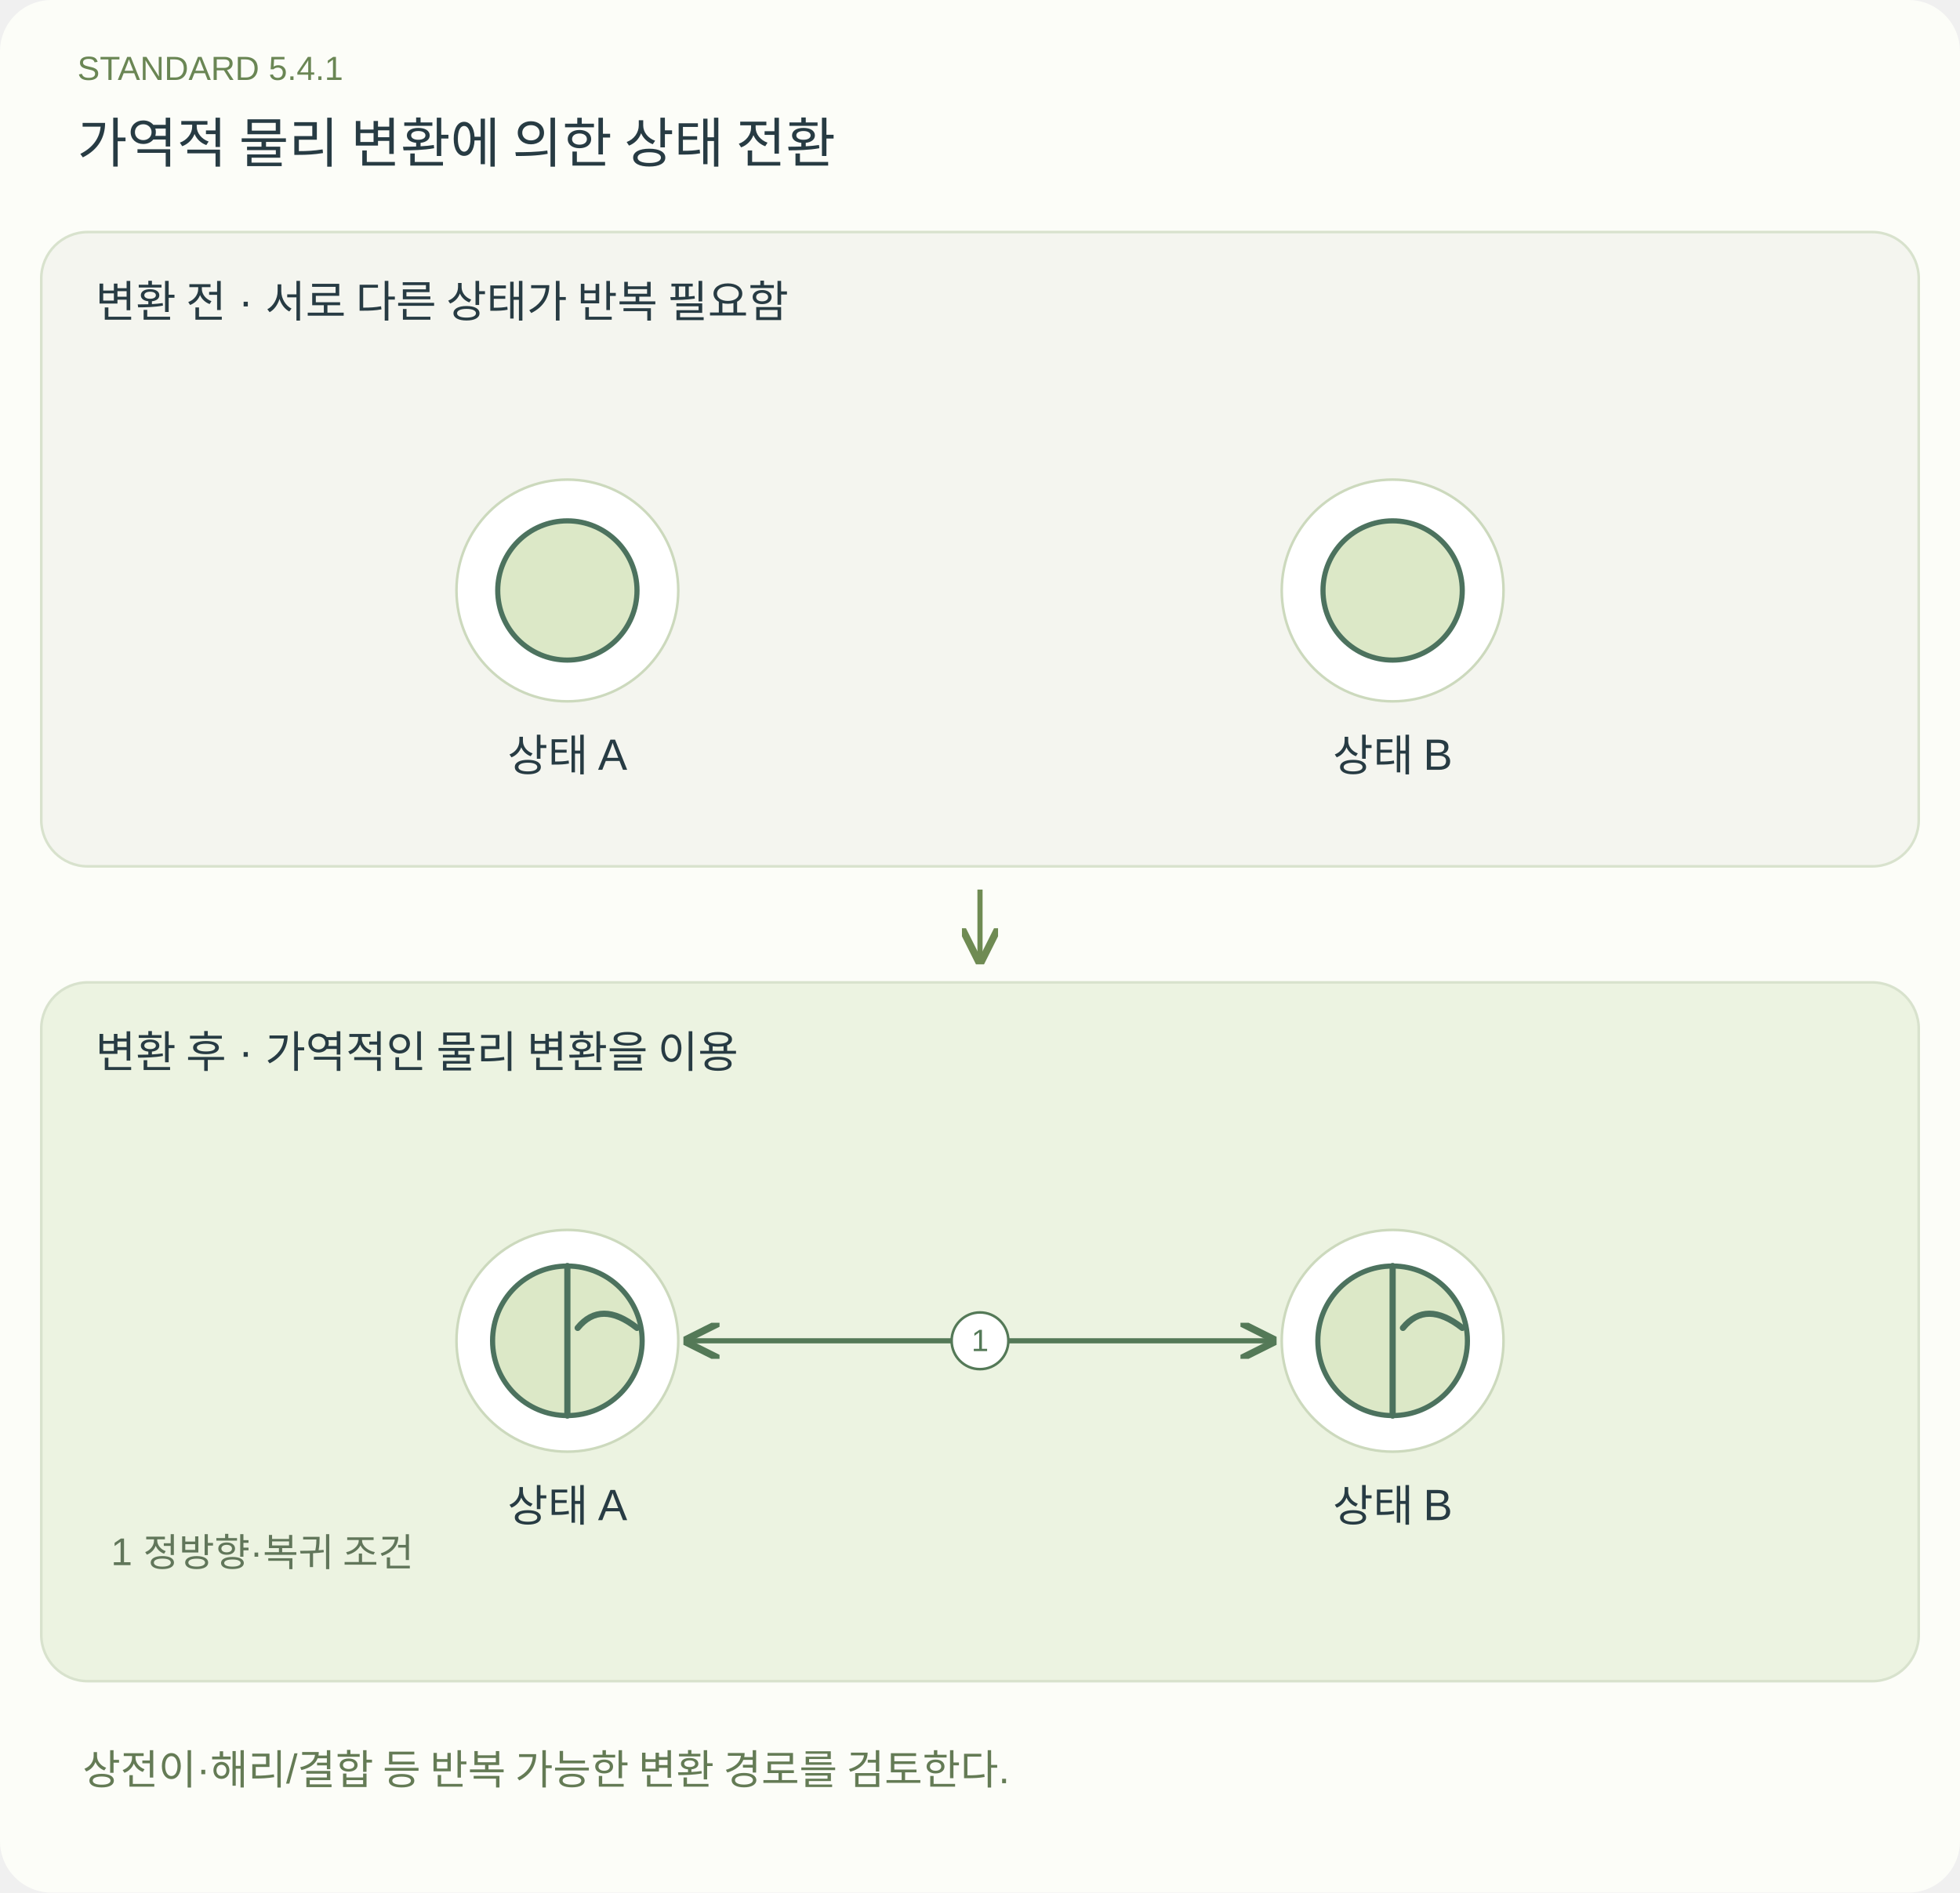
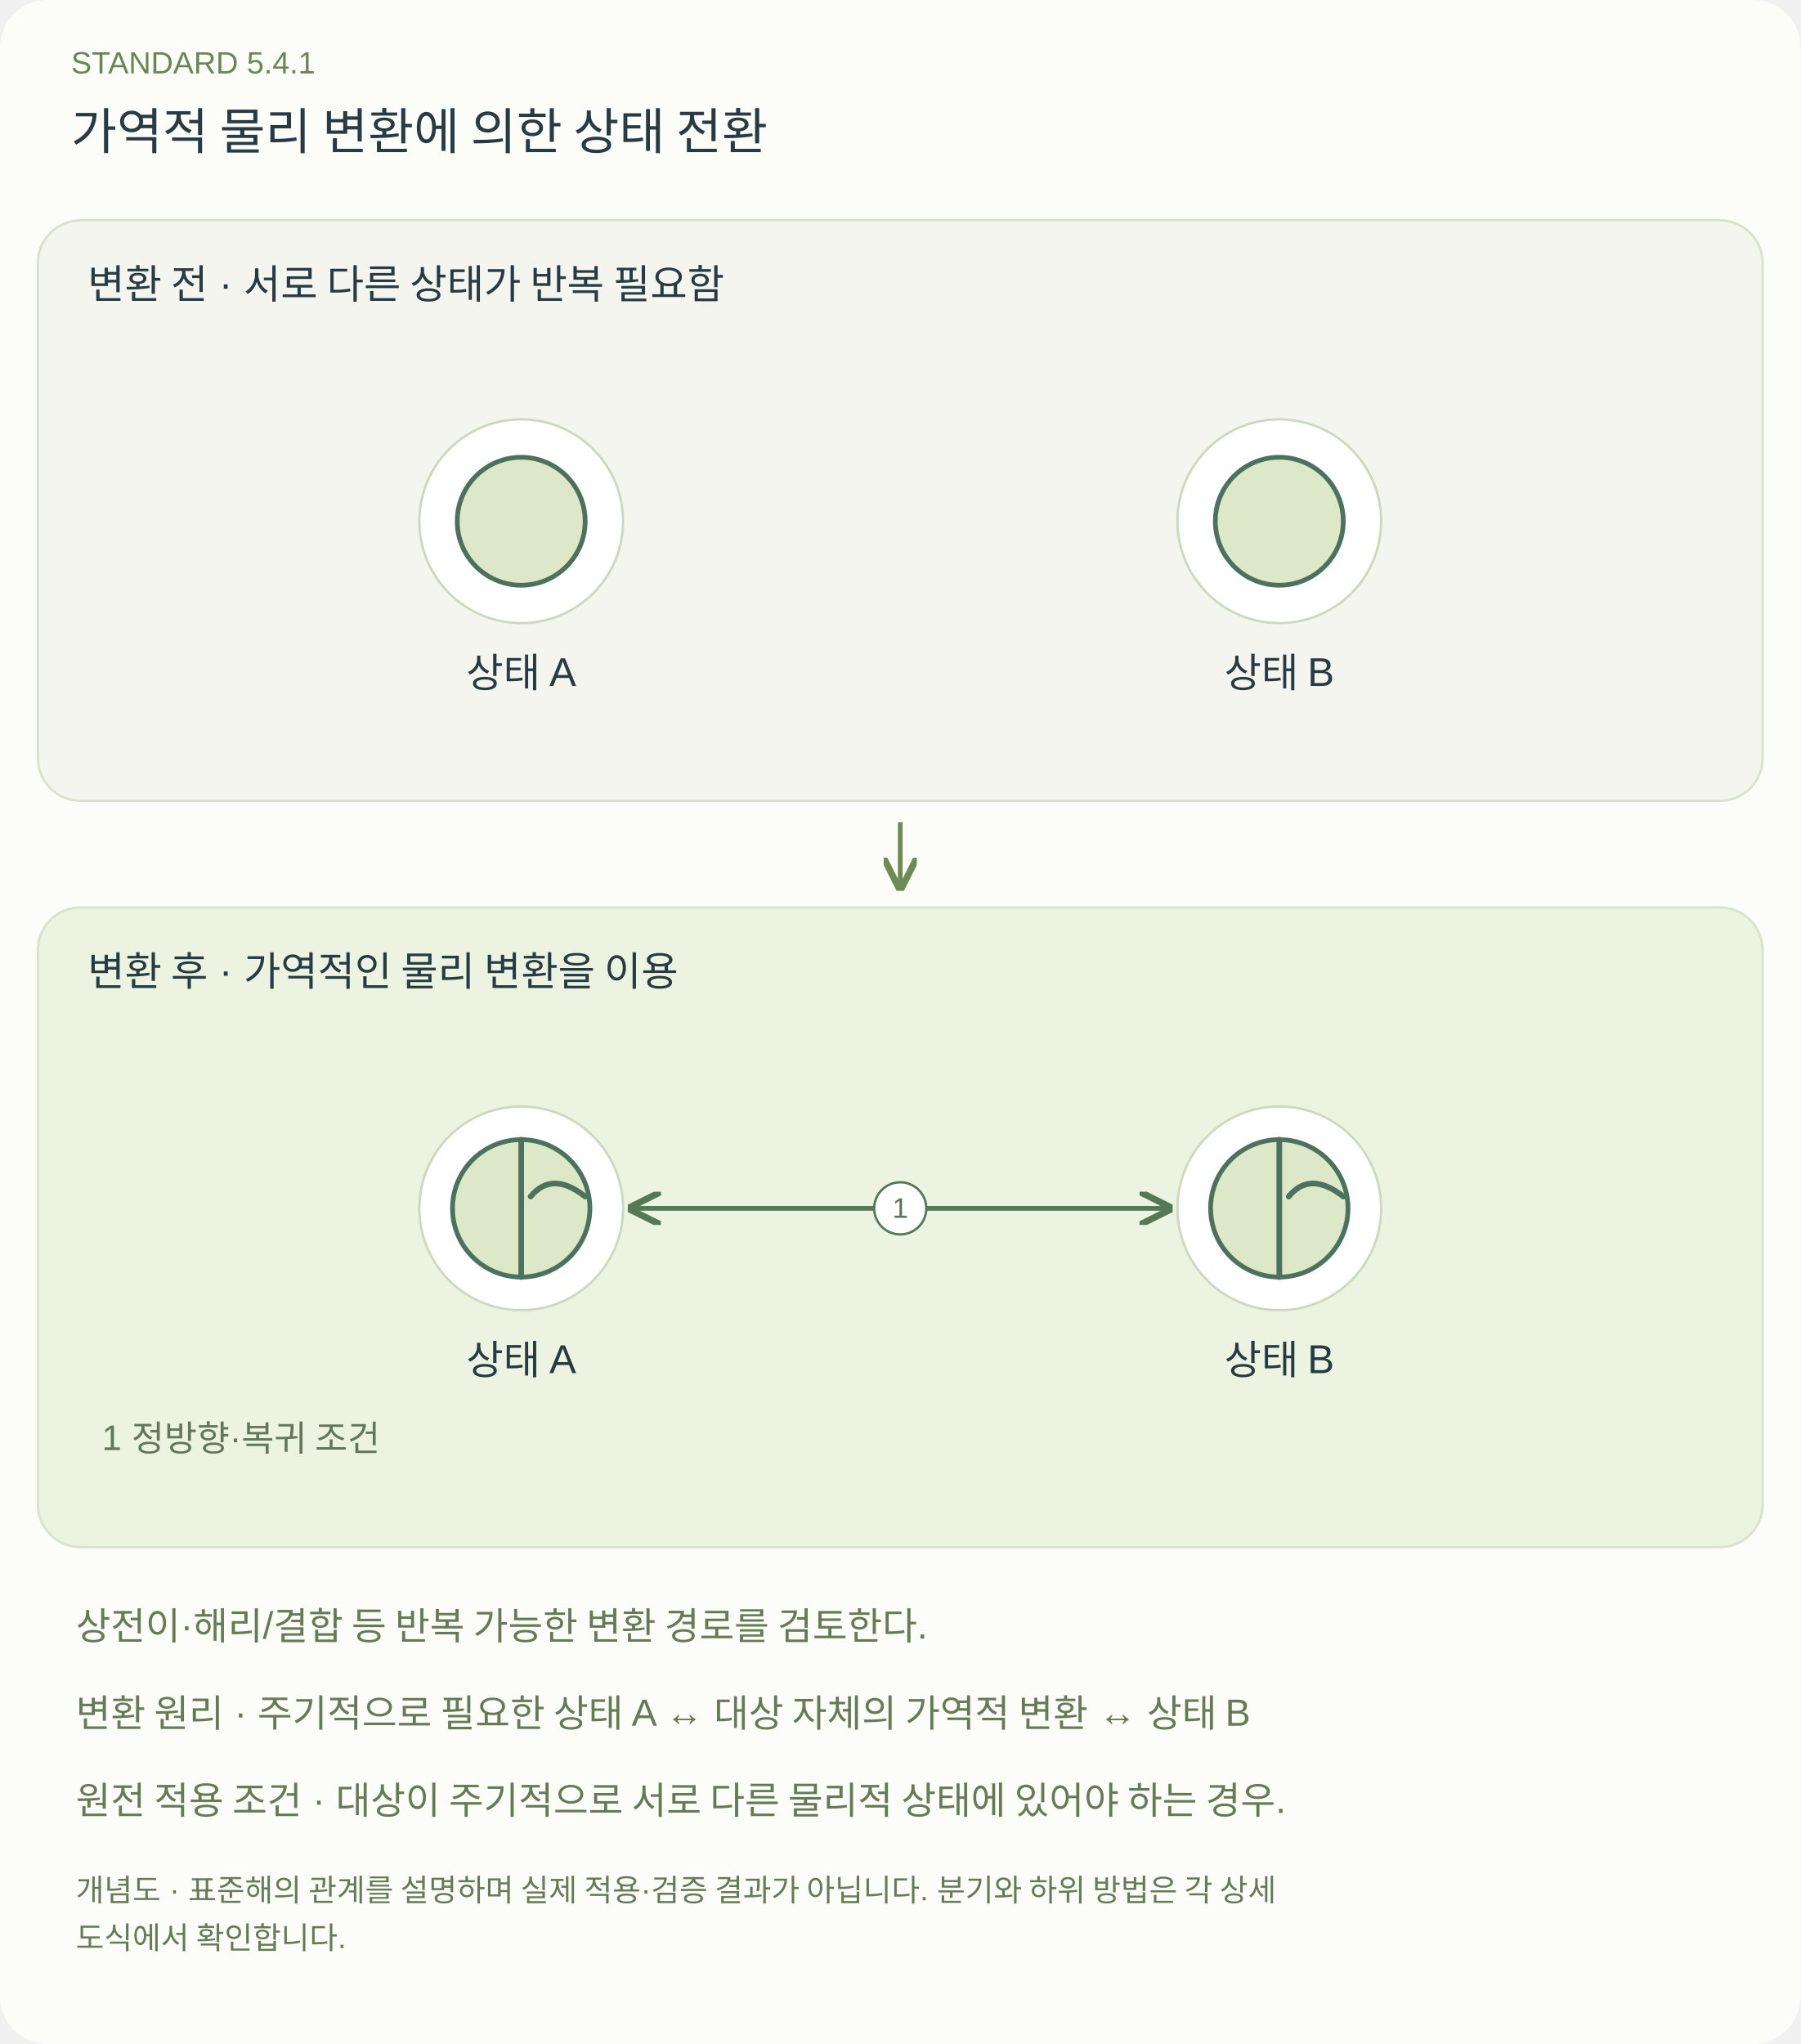
- <svg xmlns="http://www.w3.org/2000/svg" viewBox="0 0 760 734" role="img" aria-label="5.4.1 가역적 물리 변환에 의한 상태 전환 구조도" data-standard-code="5.4.1" style="font-family:Arial,Malgun Gothic,sans-serif">
+ <svg xmlns="http://www.w3.org/2000/svg" viewBox="0 0 760 862.7" role="img" aria-label="5.4.1 가역적 물리 변환에 의한 상태 전환 개념도" data-standard-code="5.4.1" style="font-family:Arial,Malgun Gothic,sans-serif">
  <rect width="100%" height="100%" rx="20" fill="#fcfdf8" />
  <defs>
    <marker id="sis-5-4-1" markerWidth="7" markerHeight="7" refX="6" refY="3.5" orient="auto-start-reverse">
      <path d="M0,0 L7,3.5 L0,7" fill="none" stroke="context-stroke" stroke-width="1.4" />
    </marker>
  </defs>
  <text x="30" y="31" text-anchor="start" fill="#6a8654" font-size="13">
    <tspan x="30" dy="0">STANDARD 5.4.1</tspan>
  </text>
  <text x="30" y="63" text-anchor="start" fill="#273b43" font-size="21">
    <tspan x="30" dy="0">가역적 물리 변환에 의한 상태 전환</tspan>
  </text>
  <g data-standard="5.4.1" data-phase="before">
-     <rect x="16" y="90" width="728" height="246" rx="18" fill="#f4f5ef" stroke="#d8e2cd" />
-     <text x="37" y="123" text-anchor="start" fill="#273b43" font-size="17">
+     <rect x="16" y="93" width="728" height="245" rx="18" fill="#f4f5ef" stroke="#d8e2cd" />
+     <text x="37" y="126" text-anchor="start" fill="#273b43" font-size="17">
      <tspan x="37" dy="0">변환 전 · 서로 다른 상태가 반복 필요함</tspan>
    </text>
    <g class="sis-node" data-node="A" data-kind="substance">
-       <circle cx="220.0" cy="229" r="43" fill="white" stroke="#ccd9bd" />
-       <g transform="translate(220.0,229)">
+       <circle cx="220.0" cy="220" r="43" fill="white" stroke="#ccd9bd" />
+       <g transform="translate(220.0,220)">
        <circle cx="0" cy="0" r="27" fill="#dce8c7" stroke="#4c725e" stroke-width="2" />
      </g>
-       <text x="220.0" y="299" text-anchor="middle" fill="#273b43" font-size="17">
+       <text x="220.0" y="290" text-anchor="middle" fill="#273b43" font-size="17">
        <tspan x="220.0" dy="0">상태 A</tspan>
      </text>
    </g>
    <g class="sis-node" data-node="B" data-kind="substance">
-       <circle cx="540.0" cy="229" r="43" fill="white" stroke="#ccd9bd" />
-       <g transform="translate(540.0,229)">
+       <circle cx="540.0" cy="220" r="43" fill="white" stroke="#ccd9bd" />
+       <g transform="translate(540.0,220)">
        <circle cx="0" cy="0" r="27" fill="#dce8c7" stroke="#4c725e" stroke-width="2" />
      </g>
-       <text x="540.0" y="299" text-anchor="middle" fill="#273b43" font-size="17">
+       <text x="540.0" y="290" text-anchor="middle" fill="#273b43" font-size="17">
        <tspan x="540.0" dy="0">상태 B</tspan>
      </text>
    </g>
  </g>
-   <path d="M380,345 V372" stroke="#6f8b53" stroke-width="2" marker-end="url(#sis-5-4-1)" />
+   <path d="M380,347 V374" stroke="#6f8b53" stroke-width="2" marker-end="url(#sis-5-4-1)" />
  <g data-standard="5.4.1" data-phase="after">
-     <rect x="16" y="381" width="728" height="271" rx="18" fill="#ecf3e1" stroke="#d8e2cd" />
-     <text x="37" y="414" text-anchor="start" fill="#273b43" font-size="17">
+     <rect x="16" y="383" width="728" height="270" rx="18" fill="#ecf3e1" stroke="#d8e2cd" />
+     <text x="37" y="416" text-anchor="start" fill="#273b43" font-size="17">
      <tspan x="37" dy="0">변환 후 · 가역적인 물리 변환을 이용</tspan>
    </text>
-     <path class="sis-edge" data-source="A" data-target="B" d="M267.0,520 L493.0,520" fill="none" stroke="#547957" stroke-width="2" marker-end="url(#sis-5-4-1)" marker-start="url(#sis-5-4-1)" />
-     <circle cx="380.0" cy="520" r="11" fill="white" stroke="#547957" />
-     <text x="380.0" y="524" text-anchor="middle" fill="#547957" font-size="12">
+     <path class="sis-edge" data-source="A" data-target="B" data-style="both" d="M267.0,510 L493.0,510" fill="none" stroke="#547957" stroke-width="2" marker-end="url(#sis-5-4-1)" marker-start="url(#sis-5-4-1)" />
+     <circle cx="380.0" cy="510" r="11" fill="white" stroke="#547957" />
+     <text x="380.0" y="514" text-anchor="middle" fill="#547957" font-size="12">
      <tspan x="380.0" dy="0">1</tspan>
    </text>
    <g class="sis-node" data-node="A" data-kind="phase">
-       <circle cx="220.0" cy="520" r="43" fill="white" stroke="#ccd9bd" />
-       <g transform="translate(220.0,520)">
+       <circle cx="220.0" cy="510" r="43" fill="white" stroke="#ccd9bd" />
+       <g transform="translate(220.0,510)">
        <circle cx="0" cy="0" r="29" fill="#dce8c7" stroke="#4c725e" stroke-width="2" />
        <path d="M0,-29 V29" fill="none" stroke="#4c725e" stroke-width="2.4" stroke-linecap="round" stroke-linejoin="round" />
        <path d="M4,-5 Q13,-16 27,-5" fill="none" stroke="#4c725e" stroke-width="2.4" stroke-linecap="round" stroke-linejoin="round" />
      </g>
-       <text x="220.0" y="590" text-anchor="middle" fill="#273b43" font-size="17">
+       <text x="220.0" y="580" text-anchor="middle" fill="#273b43" font-size="17">
        <tspan x="220.0" dy="0">상태 A</tspan>
      </text>
    </g>
    <g class="sis-node" data-node="B" data-kind="phase">
-       <circle cx="540.0" cy="520" r="43" fill="white" stroke="#ccd9bd" />
-       <g transform="translate(540.0,520)">
+       <circle cx="540.0" cy="510" r="43" fill="white" stroke="#ccd9bd" />
+       <g transform="translate(540.0,510)">
        <circle cx="0" cy="0" r="29" fill="#dce8c7" stroke="#4c725e" stroke-width="2" />
        <path d="M0,-29 V29" fill="none" stroke="#4c725e" stroke-width="2.4" stroke-linecap="round" stroke-linejoin="round" />
        <path d="M4,-5 Q13,-16 27,-5" fill="none" stroke="#4c725e" stroke-width="2.4" stroke-linecap="round" stroke-linejoin="round" />
      </g>
-       <text x="540.0" y="590" text-anchor="middle" fill="#273b43" font-size="17">
+       <text x="540.0" y="580" text-anchor="middle" fill="#273b43" font-size="17">
        <tspan x="540.0" dy="0">상태 B</tspan>
      </text>
    </g>
-     <text x="43" y="607" text-anchor="start" fill="#61765a" font-size="15">
+     <text x="43" y="612" text-anchor="start" fill="#61765a" font-size="15">
      <tspan x="43" dy="0">1  정방향·복귀 조건</tspan>
    </text>
  </g>
  <text x="32" y="692" text-anchor="start" fill="#647b55" font-size="16">
    <tspan x="32" dy="0">상전이·해리/결합 등 반복 가능한 변환 경로를 검토한다.</tspan>
  </text>
+   <text x="32" y="728.8" text-anchor="start" fill="#647b55" font-size="16">
+     <tspan x="32" dy="0">변환 원리 · 주기적으로 필요한 상태 A ↔ 대상 자체의 가역적 변환 ↔ 상태 B</tspan>
+   </text>
+   <text x="32" y="765.6" text-anchor="start" fill="#647b55" font-size="16">
+     <tspan x="32" dy="0">원전 적용 조건 · 대상이 주기적으로 서로 다른 물리적 상태에 있어야 하는 경우.</tspan>
+   </text>
+   <text x="32" y="802.4" text-anchor="start" fill="#647b55" font-size="13">
+     <tspan x="32" dy="0">개념도 · 표준해의 관계를 설명하며 실제 적용·검증 결과가 아닙니다. 분기와 하위 방법은 각 상세 </tspan>
+     <tspan x="32" dy="20.15">도식에서 확인합니다.</tspan>
+   </text>
</svg>
